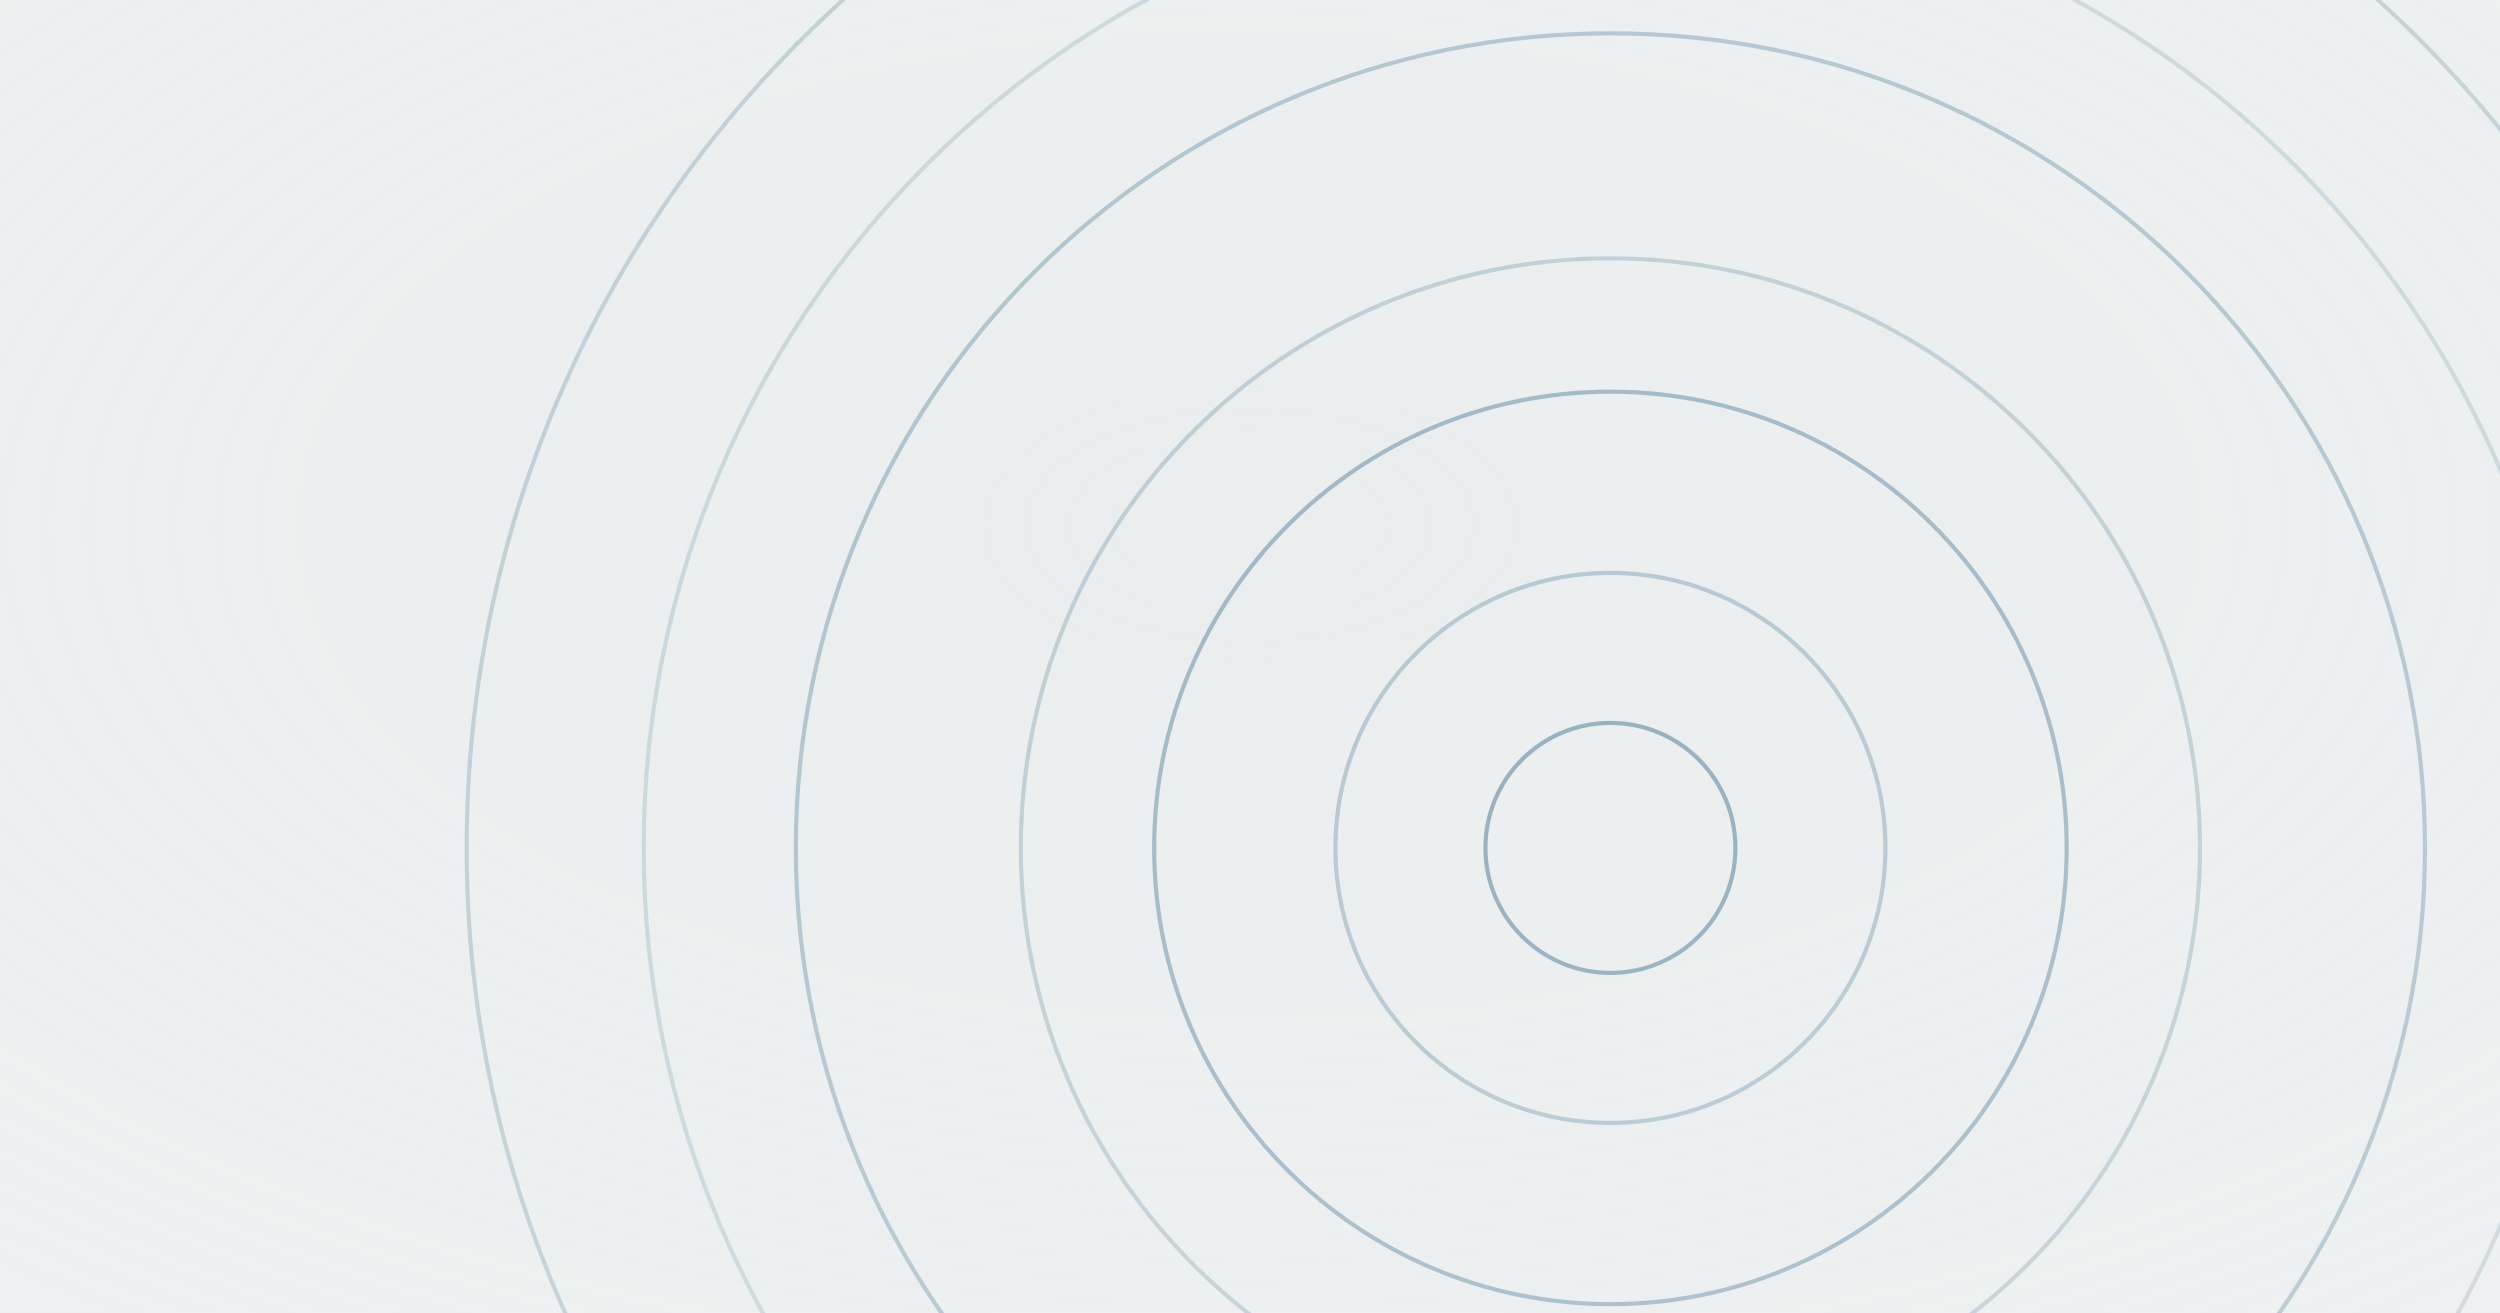
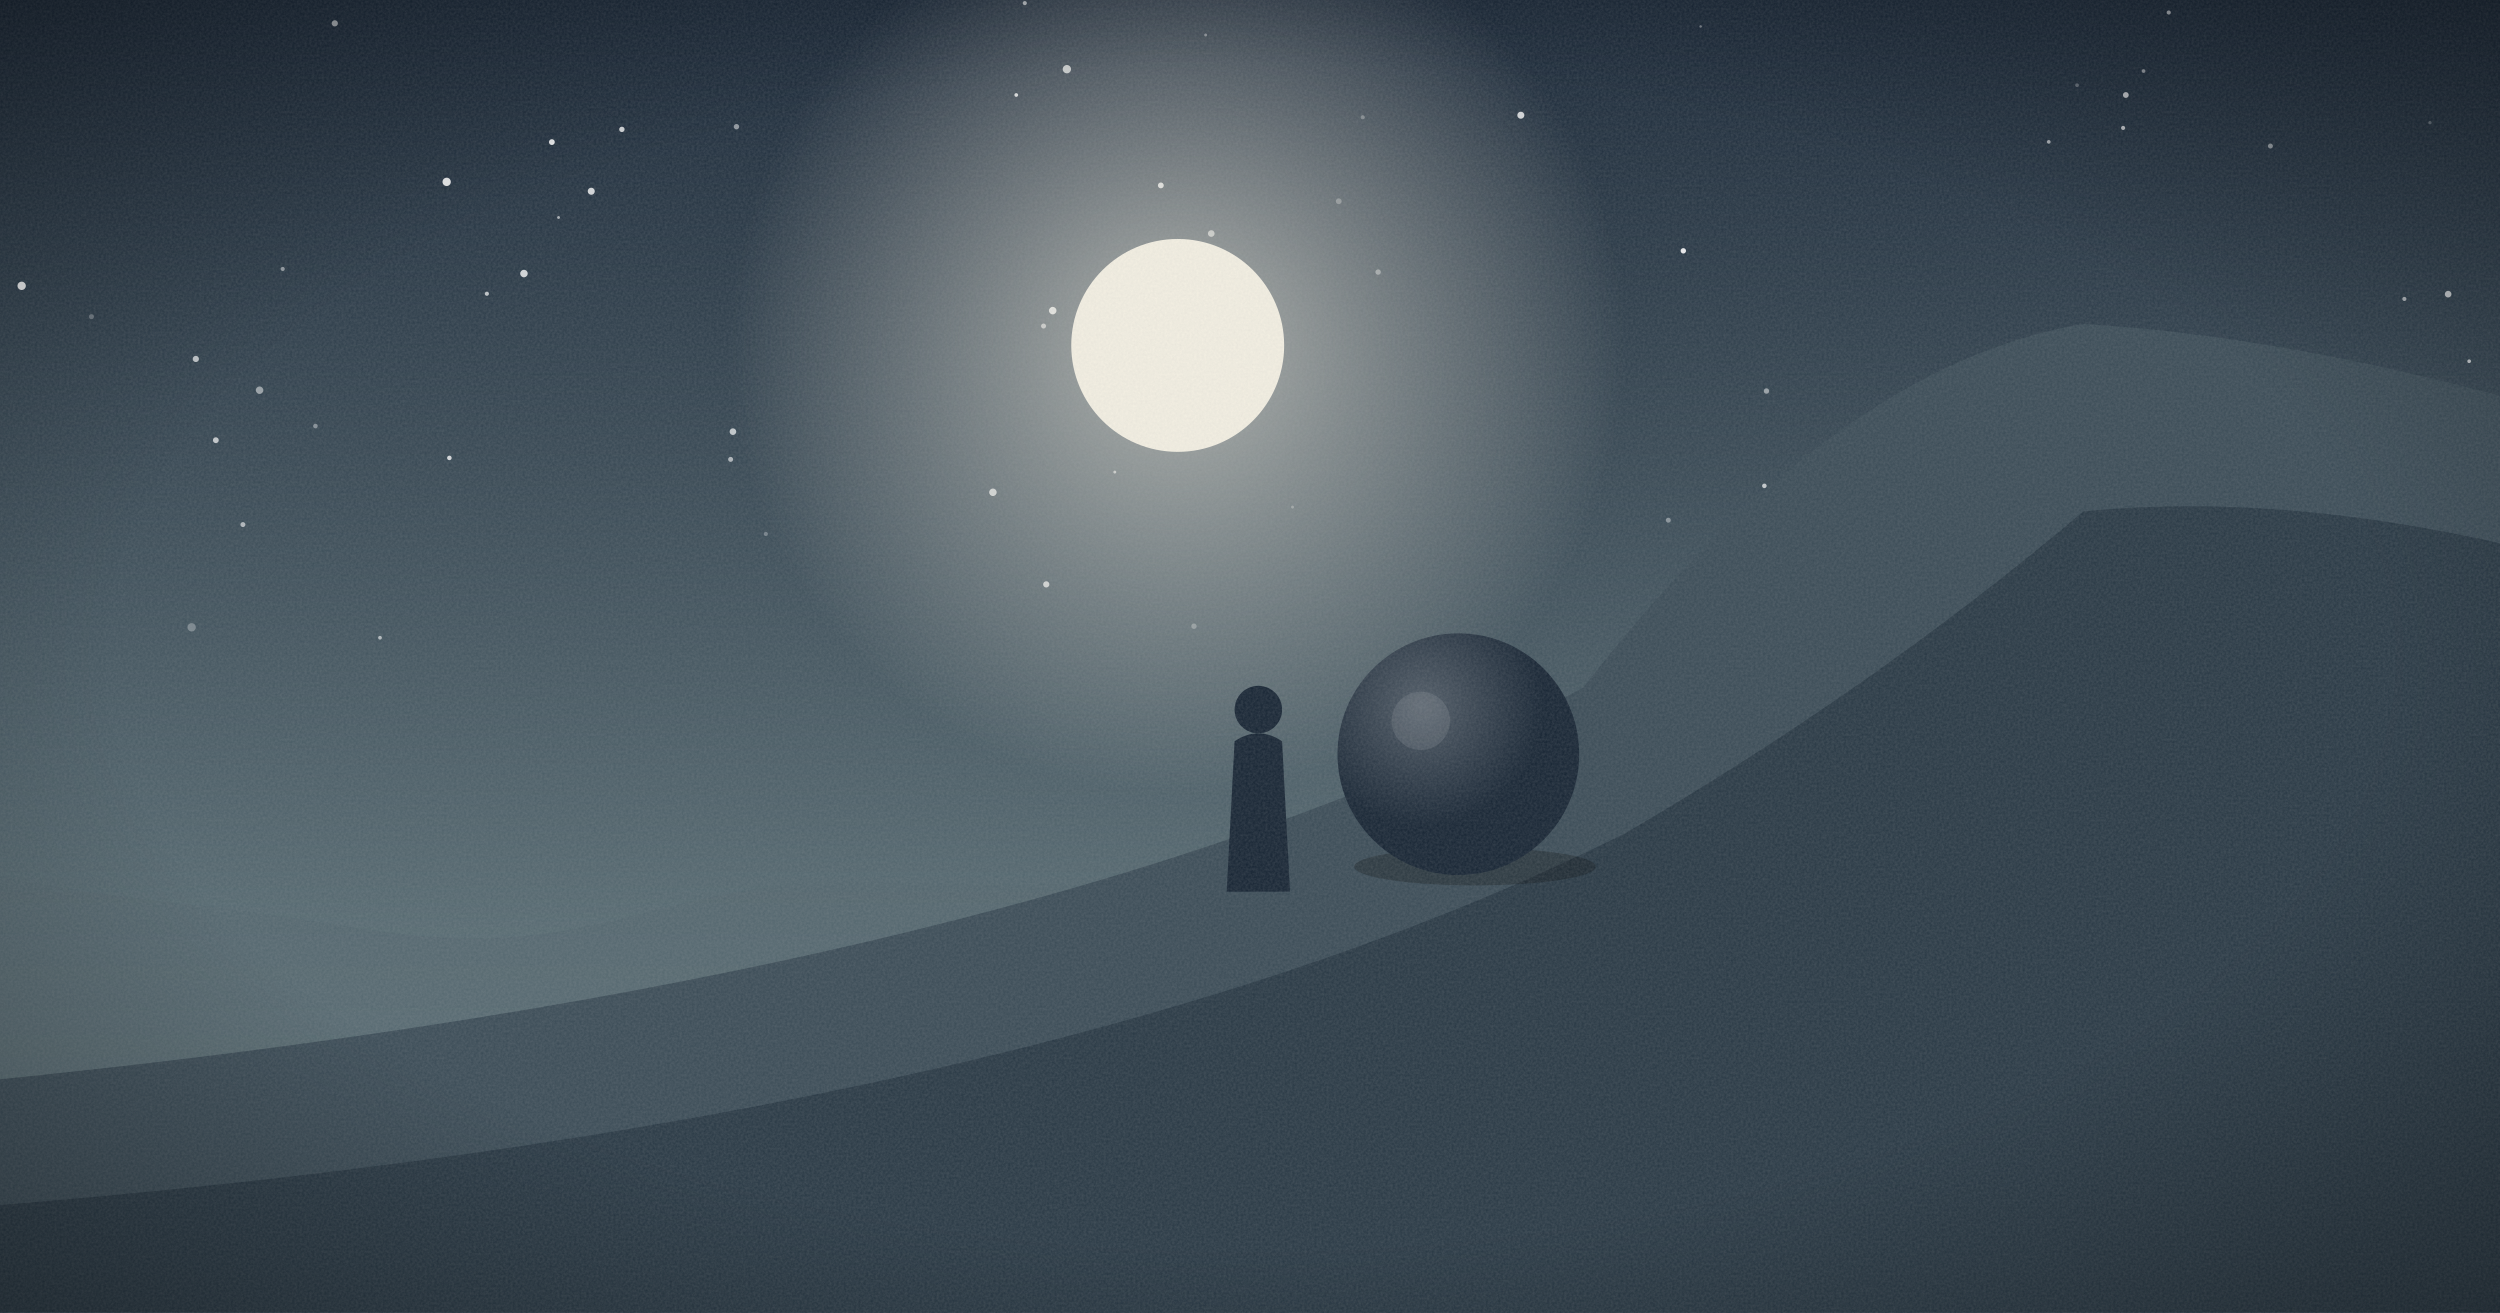
<svg xmlns="http://www.w3.org/2000/svg" viewBox="0 0 1200 630" width="1200" height="630">
-   <rect width="1200" height="630" fill="#eaeeef" />
-   <circle cx="773" cy="407" r="60" fill="none" stroke="#3c6e8a" stroke-width="2" opacity="0.50" />
-   <circle cx="773" cy="407" r="132" fill="none" stroke="#7699ac" stroke-width="2" opacity="0.46" />
-   <circle cx="773" cy="407" r="219" fill="none" stroke="#3c6e8a" stroke-width="2" opacity="0.42" />
-   <circle cx="773" cy="407" r="283" fill="none" stroke="#7699ac" stroke-width="2" opacity="0.38" />
-   <circle cx="773" cy="407" r="391" fill="none" stroke="#3c6e8a" stroke-width="2" opacity="0.34" />
-   <circle cx="773" cy="407" r="464" fill="none" stroke="#7699ac" stroke-width="2" opacity="0.30" />
-   <circle cx="773" cy="407" r="549" fill="none" stroke="#3c6e8a" stroke-width="2" opacity="0.26" />
-   <rect width="1200" height="630" fill="url(#vg)" opacity="0.5" />
  <defs>
-     <radialGradient id="vg" cx="50%" cy="40%" r="75%">
-       <stop offset="0%" stop-color="#fdfcfa" stop-opacity="0" />
-       <stop offset="100%" stop-color="#fdfcfa" stop-opacity="0.35" />
+     <linearGradient id="sky" x1="0" y1="0" x2="0" y2="1">
+       <stop offset="0" stop-color="#172535" />
+       <stop offset="1" stop-color="#70868a" />
+     </linearGradient>
+     <radialGradient id="sunglow">
+       <stop offset="0" stop-color="#f3efe2" stop-opacity=".65" />
+       <stop offset="1" stop-color="#f3efe2" stop-opacity="0" />
+     </radialGradient>
+     <radialGradient id="vig" cx=".5" cy=".5" r=".75">
+       <stop offset=".6" stop-color="#000" stop-opacity="0" />
+       <stop offset="1" stop-color="#000" stop-opacity=".38" />
+     </radialGradient>
+     <filter id="grain" x="0" y="0" width="100%" height="100%">
+       <feTurbulence type="fractalNoise" baseFrequency=".85" numOctaves="2" stitchTiles="stitch" />
+       <feColorMatrix values="0 0 0 0 .5  0 0 0 0 .5  0 0 0 0 .5  0 0 0 .55 0" />
+     </filter>
+     <radialGradient id="rock" cx=".35" cy=".3">
+       <stop offset="0" stop-color="#505b66" />
+       <stop offset="1" stop-color="#162433" />
    </radialGradient>
  </defs>
+   <rect width="1200" height="630" fill="url(#sky)" />
+   <circle cx="43.9" cy="152" r="1.2" fill="#ffffff" opacity="0.3" />
+   <circle cx="983.4" cy="68.1" r="0.9" fill="#ffffff" opacity="0.6" />
+   <circle cx="661.5" cy="130.6" r="1.3" fill="#ffffff" opacity="0.4" />
+   <circle cx="1041" cy="6" r="1" fill="#ffffff" opacity="0.6" />
+   <circle cx="1091" cy="282.6" r="1.6" fill="#ffffff" opacity="0.9" />
+   <circle cx="94" cy="172.3" r="1.5" fill="#ffffff" opacity="0.7" />
+   <circle cx="151.4" cy="204.5" r="1.1" fill="#ffffff" opacity="0.4" />
+   <circle cx="620.4" cy="243.4" r="0.7" fill="#ffffff" opacity="0.3" />
+   <circle cx="353.5" cy="60.8" r="1.3" fill="#ffffff" opacity="0.5" />
+   <circle cx="943.6" cy="268.2" r="1.1" fill="#ffffff" opacity="0.8" />
+   <circle cx="116.6" cy="251.8" r="1.2" fill="#ffffff" opacity="0.6" />
+   <circle cx="1154.1" cy="143.5" r="1" fill="#ffffff" opacity="0.6" />
+   <circle cx="581.4" cy="112.1" r="1.6" fill="#ffffff" opacity="0.6" />
+   <circle cx="1039.1" cy="326.9" r="1.1" fill="#ffffff" opacity="0.6" />
+   <circle cx="1019.1" cy="61.4" r="1" fill="#ffffff" opacity="0.7" />
+   <circle cx="874.5" cy="298.3" r="1.7" fill="#ffffff" opacity="0.4" />
+   <circle cx="160.7" cy="11.2" r="1.5" fill="#ffffff" opacity="0.6" />
+   <circle cx="103.6" cy="211.3" r="1.4" fill="#ffffff" opacity="0.7" />
+   <circle cx="268.1" cy="104.4" r="0.7" fill="#ffffff" opacity="0.6" />
+   <circle cx="1166.4" cy="58.9" r="0.8" fill="#ffffff" opacity="0.3" />
+   <circle cx="1016.7" cy="242.7" r="1.3" fill="#ffffff" opacity="0.4" />
+   <circle cx="642.6" cy="96.6" r="1.4" fill="#ffffff" opacity="0.3" />
+   <circle cx="350.7" cy="220.5" r="1.2" fill="#ffffff" opacity="0.6" />
+   <circle cx="135.7" cy="129.1" r="1" fill="#ffffff" opacity="0.5" />
+   <circle cx="1185.2" cy="173.4" r="0.9" fill="#ffffff" opacity="0.7" />
+   <circle cx="885.9" cy="235.4" r="0.7" fill="#ffffff" opacity="0.8" />
+   <circle cx="182.4" cy="306.1" r="0.9" fill="#ffffff" opacity="0.6" />
+   <circle cx="736.4" cy="339.4" r="1.1" fill="#ffffff" opacity="0.8" />
+   <circle cx="528.1" cy="165.8" r="1.2" fill="#ffffff" opacity="0.8" />
+   <circle cx="1175.1" cy="141.2" r="1.6" fill="#ffffff" opacity="0.7" />
+   <circle cx="92" cy="301.1" r="2" fill="#ffffff" opacity="0.3" />
+   <circle cx="847.9" cy="187.7" r="1.3" fill="#ffffff" opacity="0.5" />
+   <circle cx="215.7" cy="219.8" r="1.1" fill="#ffffff" opacity="0.8" />
+   <circle cx="502.2" cy="280.5" r="1.5" fill="#ffffff" opacity="0.7" />
+   <circle cx="298.5" cy="62.1" r="1.3" fill="#ffffff" opacity="0.8" />
+   <circle cx="800.8" cy="249.7" r="1.2" fill="#ffffff" opacity="0.4" />
+   <circle cx="351.8" cy="207.2" r="1.6" fill="#ffffff" opacity="0.7" />
+   <circle cx="906.3" cy="273.9" r="1" fill="#ffffff" opacity="0.3" />
+   <circle cx="124.6" cy="187.3" r="1.8" fill="#ffffff" opacity="0.5" />
+   <circle cx="264.9" cy="68.2" r="1.4" fill="#ffffff" opacity="0.9" />
+   <circle cx="367.6" cy="256.3" r="1" fill="#ffffff" opacity="0.3" />
+   <circle cx="578.7" cy="16.8" r="0.7" fill="#ffffff" opacity="0.4" />
+   <circle cx="982.1" cy="307.7" r="1.4" fill="#ffffff" opacity="0.9" />
+   <circle cx="1115.2" cy="223.4" r="0.9" fill="#ffffff" opacity="0.5" />
+   <circle cx="846.9" cy="233.2" r="1.1" fill="#ffffff" opacity="0.7" />
+   <circle cx="512.1" cy="33.2" r="2" fill="#ffffff" opacity="0.7" />
+   <circle cx="1048.8" cy="312" r="1.7" fill="#ffffff" opacity="0.6" />
+   <circle cx="808" cy="120.4" r="1.3" fill="#ffffff" opacity="0.9" />
+   <circle cx="535.1" cy="226.6" r="0.7" fill="#ffffff" opacity="0.6" />
+   <circle cx="816.3" cy="12.7" r="0.6" fill="#ffffff" opacity="0.4" />
+   <circle cx="997" cy="40.9" r="0.9" fill="#ffffff" opacity="0.3" />
+   <circle cx="730" cy="55.3" r="1.7" fill="#ffffff" opacity="0.8" />
+   <circle cx="10.4" cy="137.2" r="2" fill="#ffffff" opacity="0.9" />
+   <circle cx="654.1" cy="56.3" r="1" fill="#ffffff" opacity="0.3" />
+   <circle cx="283.8" cy="91.8" r="1.7" fill="#ffffff" opacity="0.8" />
+   <circle cx="476.6" cy="236.3" r="1.8" fill="#ffffff" opacity="0.7" />
+   <circle cx="500.9" cy="156.5" r="1.2" fill="#ffffff" opacity="0.6" />
+   <circle cx="992.7" cy="229" r="1.3" fill="#ffffff" opacity="0.8" />
+   <circle cx="251.5" cy="131.3" r="1.8" fill="#ffffff" opacity="0.8" />
+   <circle cx="487.8" cy="45.6" r="0.9" fill="#ffffff" opacity="0.8" />
+   <circle cx="1020.4" cy="45.6" r="1.4" fill="#ffffff" opacity="0.7" />
+   <circle cx="1089.8" cy="70.1" r="1.2" fill="#ffffff" opacity="0.5" />
+   <circle cx="505.3" cy="149.1" r="1.8" fill="#ffffff" opacity="0.8" />
+   <circle cx="557.2" cy="89" r="1.4" fill="#ffffff" opacity="0.8" />
+   <circle cx="214.4" cy="87.3" r="2" fill="#ffffff" opacity="0.9" />
+   <circle cx="573.1" cy="300.6" r="1.3" fill="#ffffff" opacity="0.3" />
+   <circle cx="491.9" cy="1.5" r="1" fill="#ffffff" opacity="0.6" />
+   <circle cx="233.7" cy="141" r="1" fill="#ffffff" opacity="0.7" />
+   <circle cx="1028.9" cy="34.1" r="0.9" fill="#ffffff" opacity="0.5" />
+   <circle cx="964.8" cy="287.1" r="1.2" fill="#ffffff" opacity="0.3" />
+   <circle cx="565.3" cy="165.8" r="214.7" fill="url(#sunglow)" />
+   <circle cx="565.3" cy="165.8" r="51.1" fill="#f3efe2" />
+   <path d="M-20 650 L-20 416.6 L-5 419.5 L10 422.5 L25 425.2 L40 427.7 L55 429.8 L70 431.7 L85 433.4 L100 435.2 L115 437 L130 439.1 L145 441.3 L160 443.6 L175 445.9 L190 447.9 L205 449.5 L220 450.4 L235 450.4 L250 449.5 L265 447.6 L280 445 L295 441.7 L310 438 L325 434.3 L340 430.8 L355 427.9 L370 425.6 L385 424.1 L400 423.4 L415 423.2 L430 423.5 L445 423.9 L460 424.4 L475 424.7 L490 424.6 L505 424.3 L520 423.6 L535 422.7 L550 421.7 L565 420.8 L580 420.1 L595 419.6 L610 419.4 L625 419.3 L640 419.2 L655 418.9 L670 418.2 L685 416.9 L700 415 L715 412.3 L730 409 L745 405.3 L760 401.4 L775 397.6 L790 394.1 L805 391.4 L820 389.6 L835 388.7 L850 388.8 L865 389.9 L880 391.6 L895 393.9 L910 396.3 L925 398.8 L940 401.2 L955 403.3 L970 405.1 L985 406.7 L1000 408.2 L1015 409.7 L1030 411.4 L1045 413.3 L1060 415.5 L1075 417.9 L1090 420.3 L1105 422.6 L1120 424.6 L1135 426.1 L1150 427 L1165 427.1 L1180 426.5 L1195 425.4 L1210 423.9 L1220 650 Z" fill="#51646c" opacity="0.6" />
+   <path d="M-20 650 L-20 520 Q500 470 760 330 Q880 175.507 1000 155.507 Q1100 161.507 1220 195.507 L1220 650 Z" fill="#3a4b56" />
+   <path d="M-20 650 L-20 580 Q500 540 780 400 Q900 330 1000 245.507 Q1100 235.507 1220 265.507 L1220 650 Z" fill="#283844" />
+   <ellipse cx="708" cy="416" rx="58" ry="9" fill="#000" opacity=".25" />
+   <circle cx="700" cy="362" r="58" fill="url(#rock)" />
+   <circle cx="682" cy="346" r="14" fill="#fff" opacity=".1" />
+   <g fill="#162433">
+     <circle cx="604" cy="340.6" r="11.4" />
+     <path d="M588.8 428 L592.6 355.8 Q604 348.2 615.4 355.8 L619.2 428 Z" />
+   </g>
+   <rect width="1200" height="630" filter="url(#grain)" opacity=".35" />
+   <rect width="1200" height="630" fill="url(#vig)" />
</svg>
